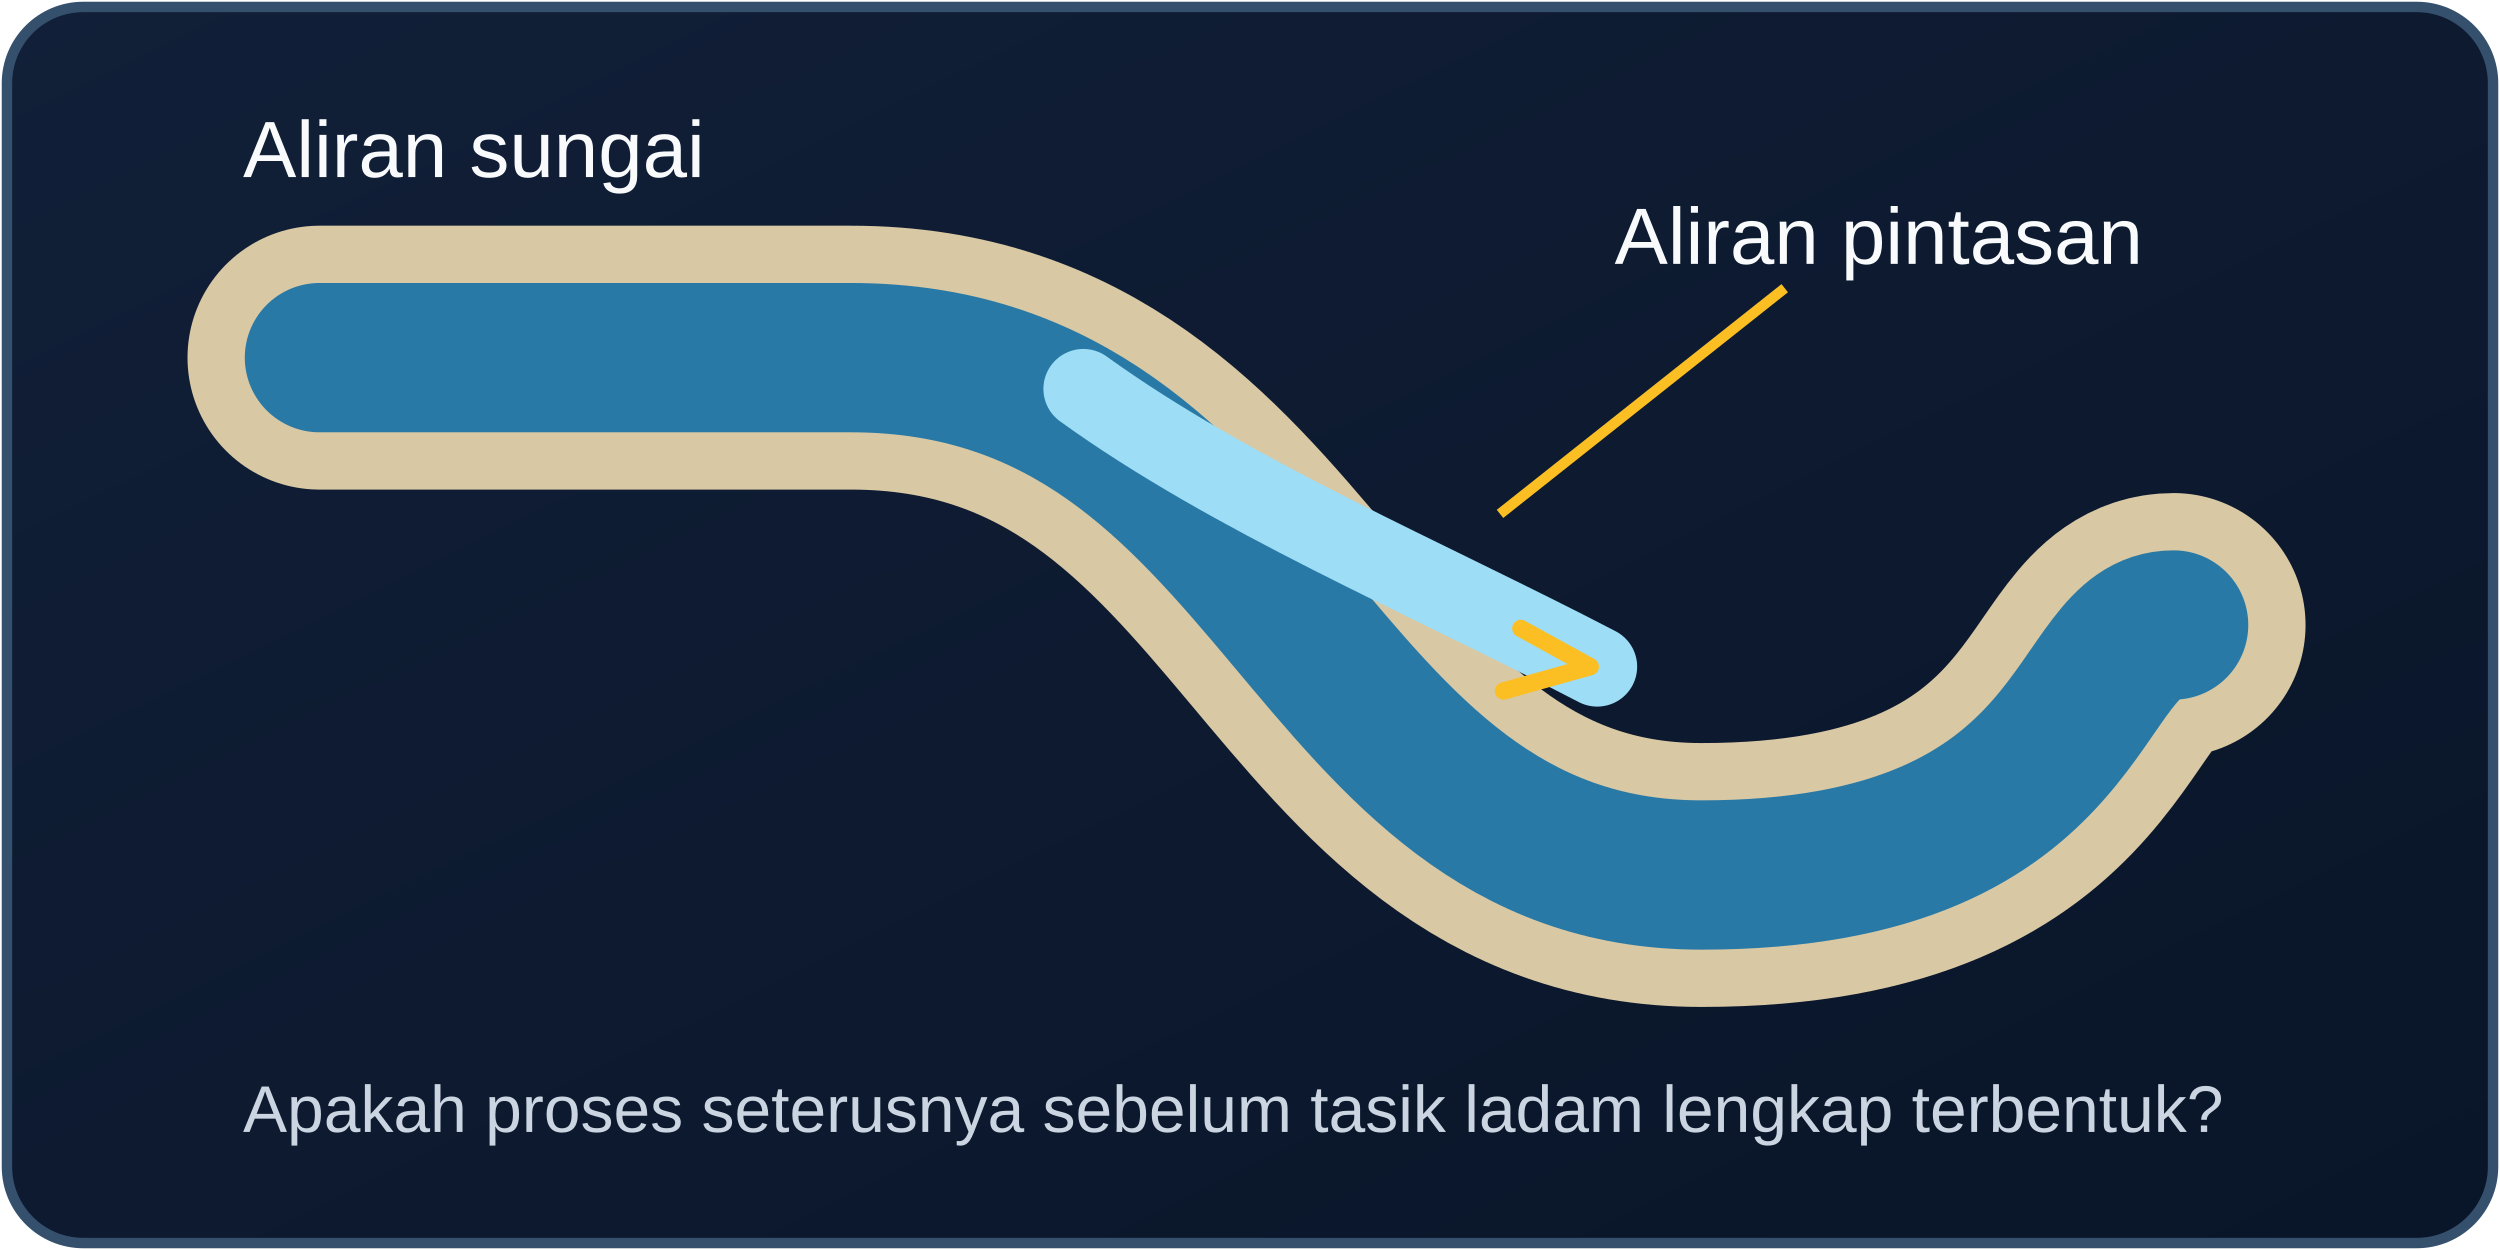
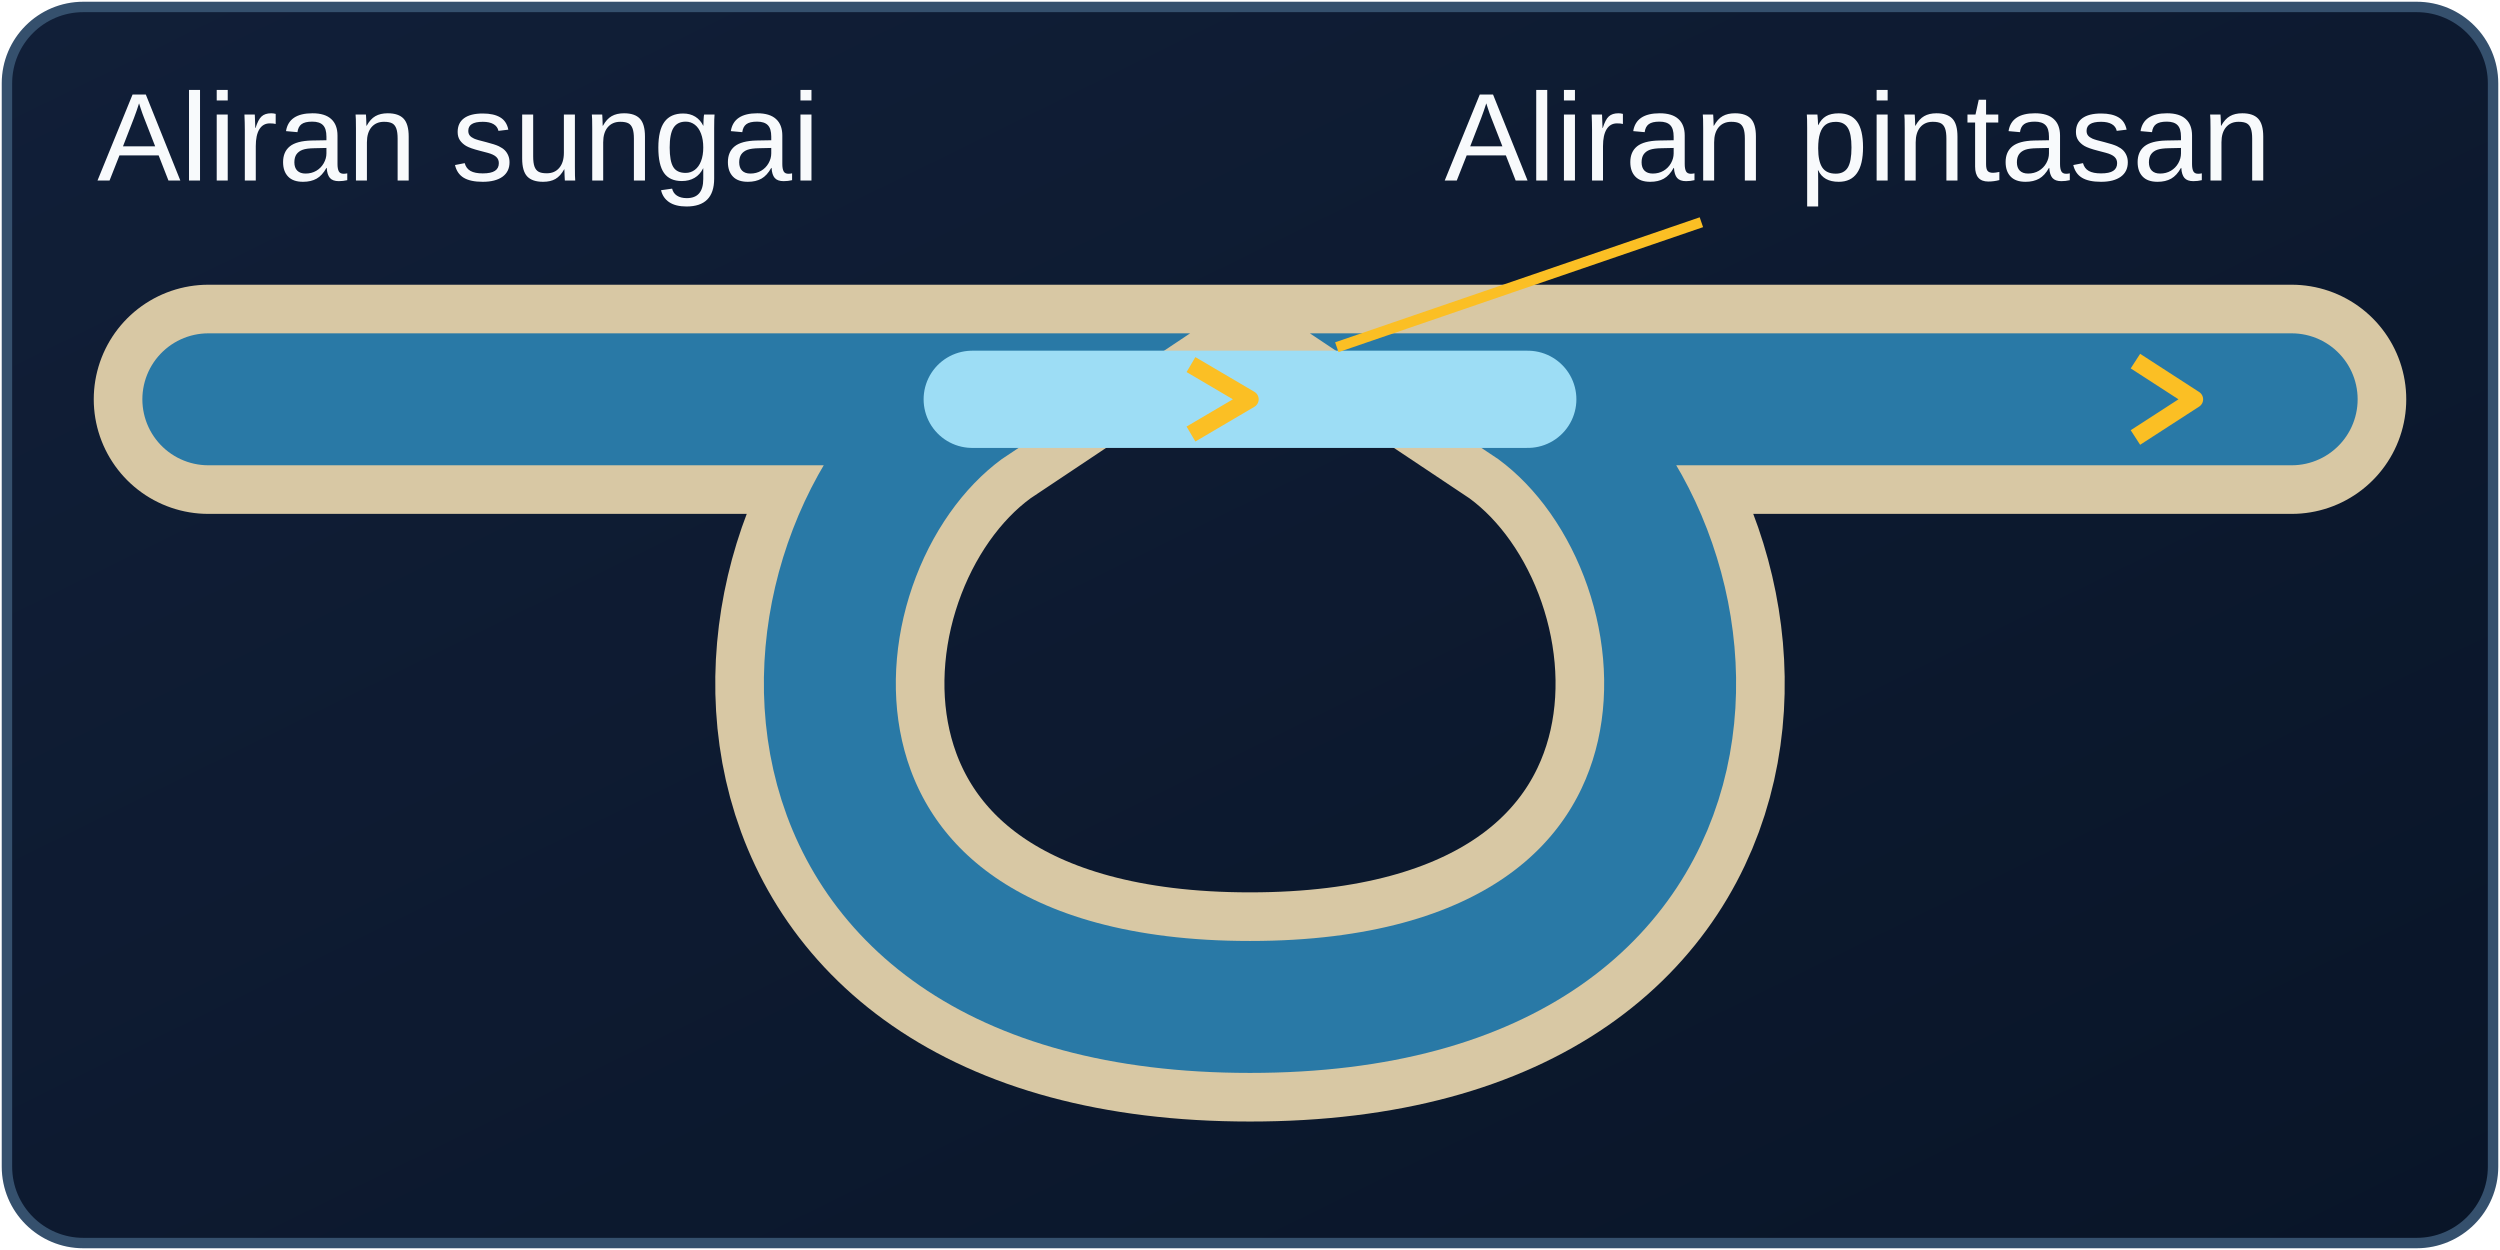
<svg xmlns="http://www.w3.org/2000/svg" viewBox="0 0 720 360" role="img" aria-labelledby="title description">
  <defs>
    <linearGradient id="bg" x2="1" y2="1">
      <stop stop-color="#111f38" />
      <stop offset="1" stop-color="#091528" />
    </linearGradient>
  </defs>
  <rect x="2" y="2" width="716" height="356" rx="22" fill="url(#bg)" stroke="#35506d" stroke-width="3" />
-   <path d="M92 103H245C370 103 375 252 490 252S596 180 626 180" stroke="#d8c8a4" stroke-width="76" stroke-linecap="round" fill="none" />
-   <path d="M92 103H245C370 103 375 252 490 252S596 180 626 180" stroke="#2979a6" stroke-width="43" stroke-linecap="round" fill="none" />
-   <path d="M312 112C355 143 410 166 460 192" stroke="#9dddf5" stroke-width="23" stroke-linecap="round" fill="none" />
-   <path d="M438 181l20 11-25 7" fill="none" stroke="#fbbf24" stroke-width="5" stroke-linecap="round" stroke-linejoin="round" />
-   <g font-family="Arial,sans-serif" fill="#f8fafc" font-size="23">
-     <text x="70" y="51">Aliran sungai</text>
-     <text x="465" y="76">Aliran pintasan</text>
+   <path id="river-banks" d="M60 115H280 C220 155 210 290 360 290 C510 290 500 155 440 115 H660" stroke="#d8c8a4" stroke-width="66" stroke-linecap="round" fill="none" />
+   <path id="river-channel" d="M60 115H280 C220 155 210 290 360 290 C510 290 500 155 440 115 H660" stroke="#2979a6" stroke-width="38" stroke-linecap="round" fill="none" />
+   <path id="cutoff" d="M280 115H440" stroke="#9dddf5" stroke-width="28" stroke-linecap="round" fill="none" />
+   <path d="M343 105L360 115L343 125 M615 104L632 115L615 126" fill="none" stroke="#fbbf24" stroke-width="5" stroke-linejoin="round" />
+   <g font-family="Arial,sans-serif" fill="#f8fafc" font-size="36">
+     <text x="28" y="52">Aliran sungai</text>
+     <text x="416" y="52">Aliran pintasan</text>
  </g>
-   <path d="M514 83L432 148" stroke="#fbbf24" stroke-width="3" />
-   <text x="70" y="326" font-family="Arial,sans-serif" font-size="19" fill="#cbd5e1">Apakah proses seterusnya sebelum tasik ladam lengkap terbentuk?</text>
+   <path d="M490 64L385 100" stroke="#fbbf24" stroke-width="3" />
</svg>
